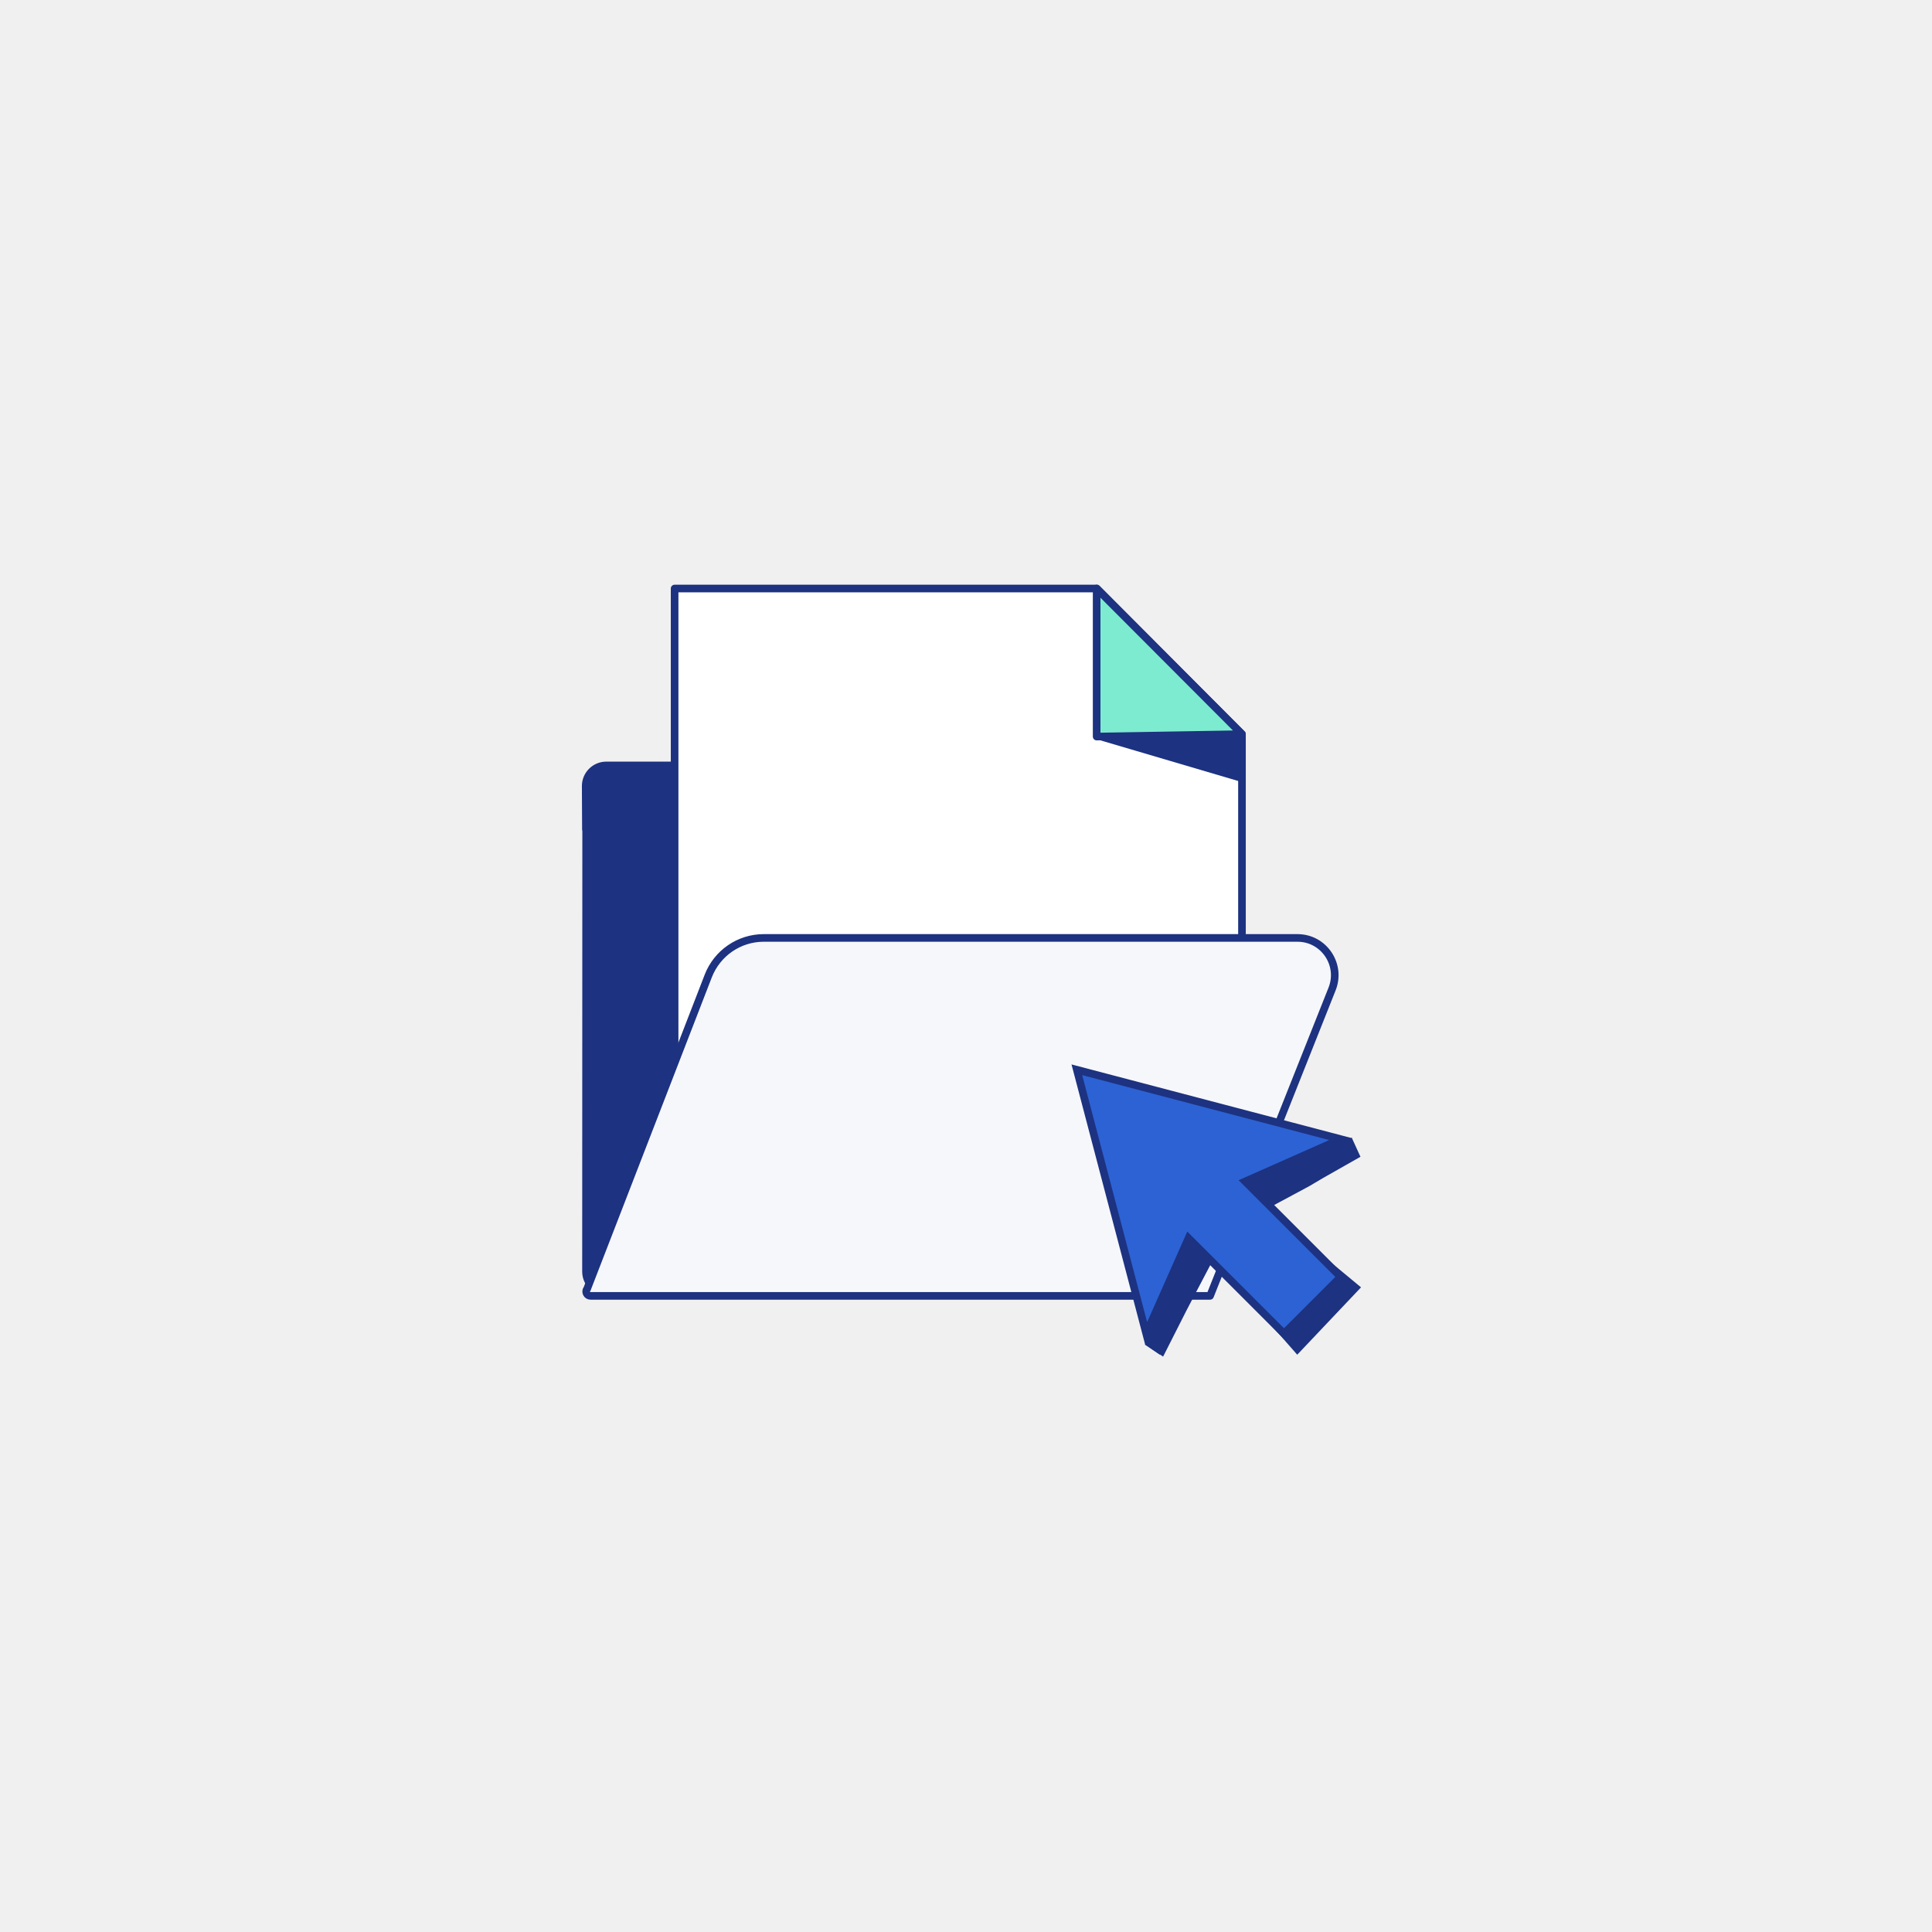
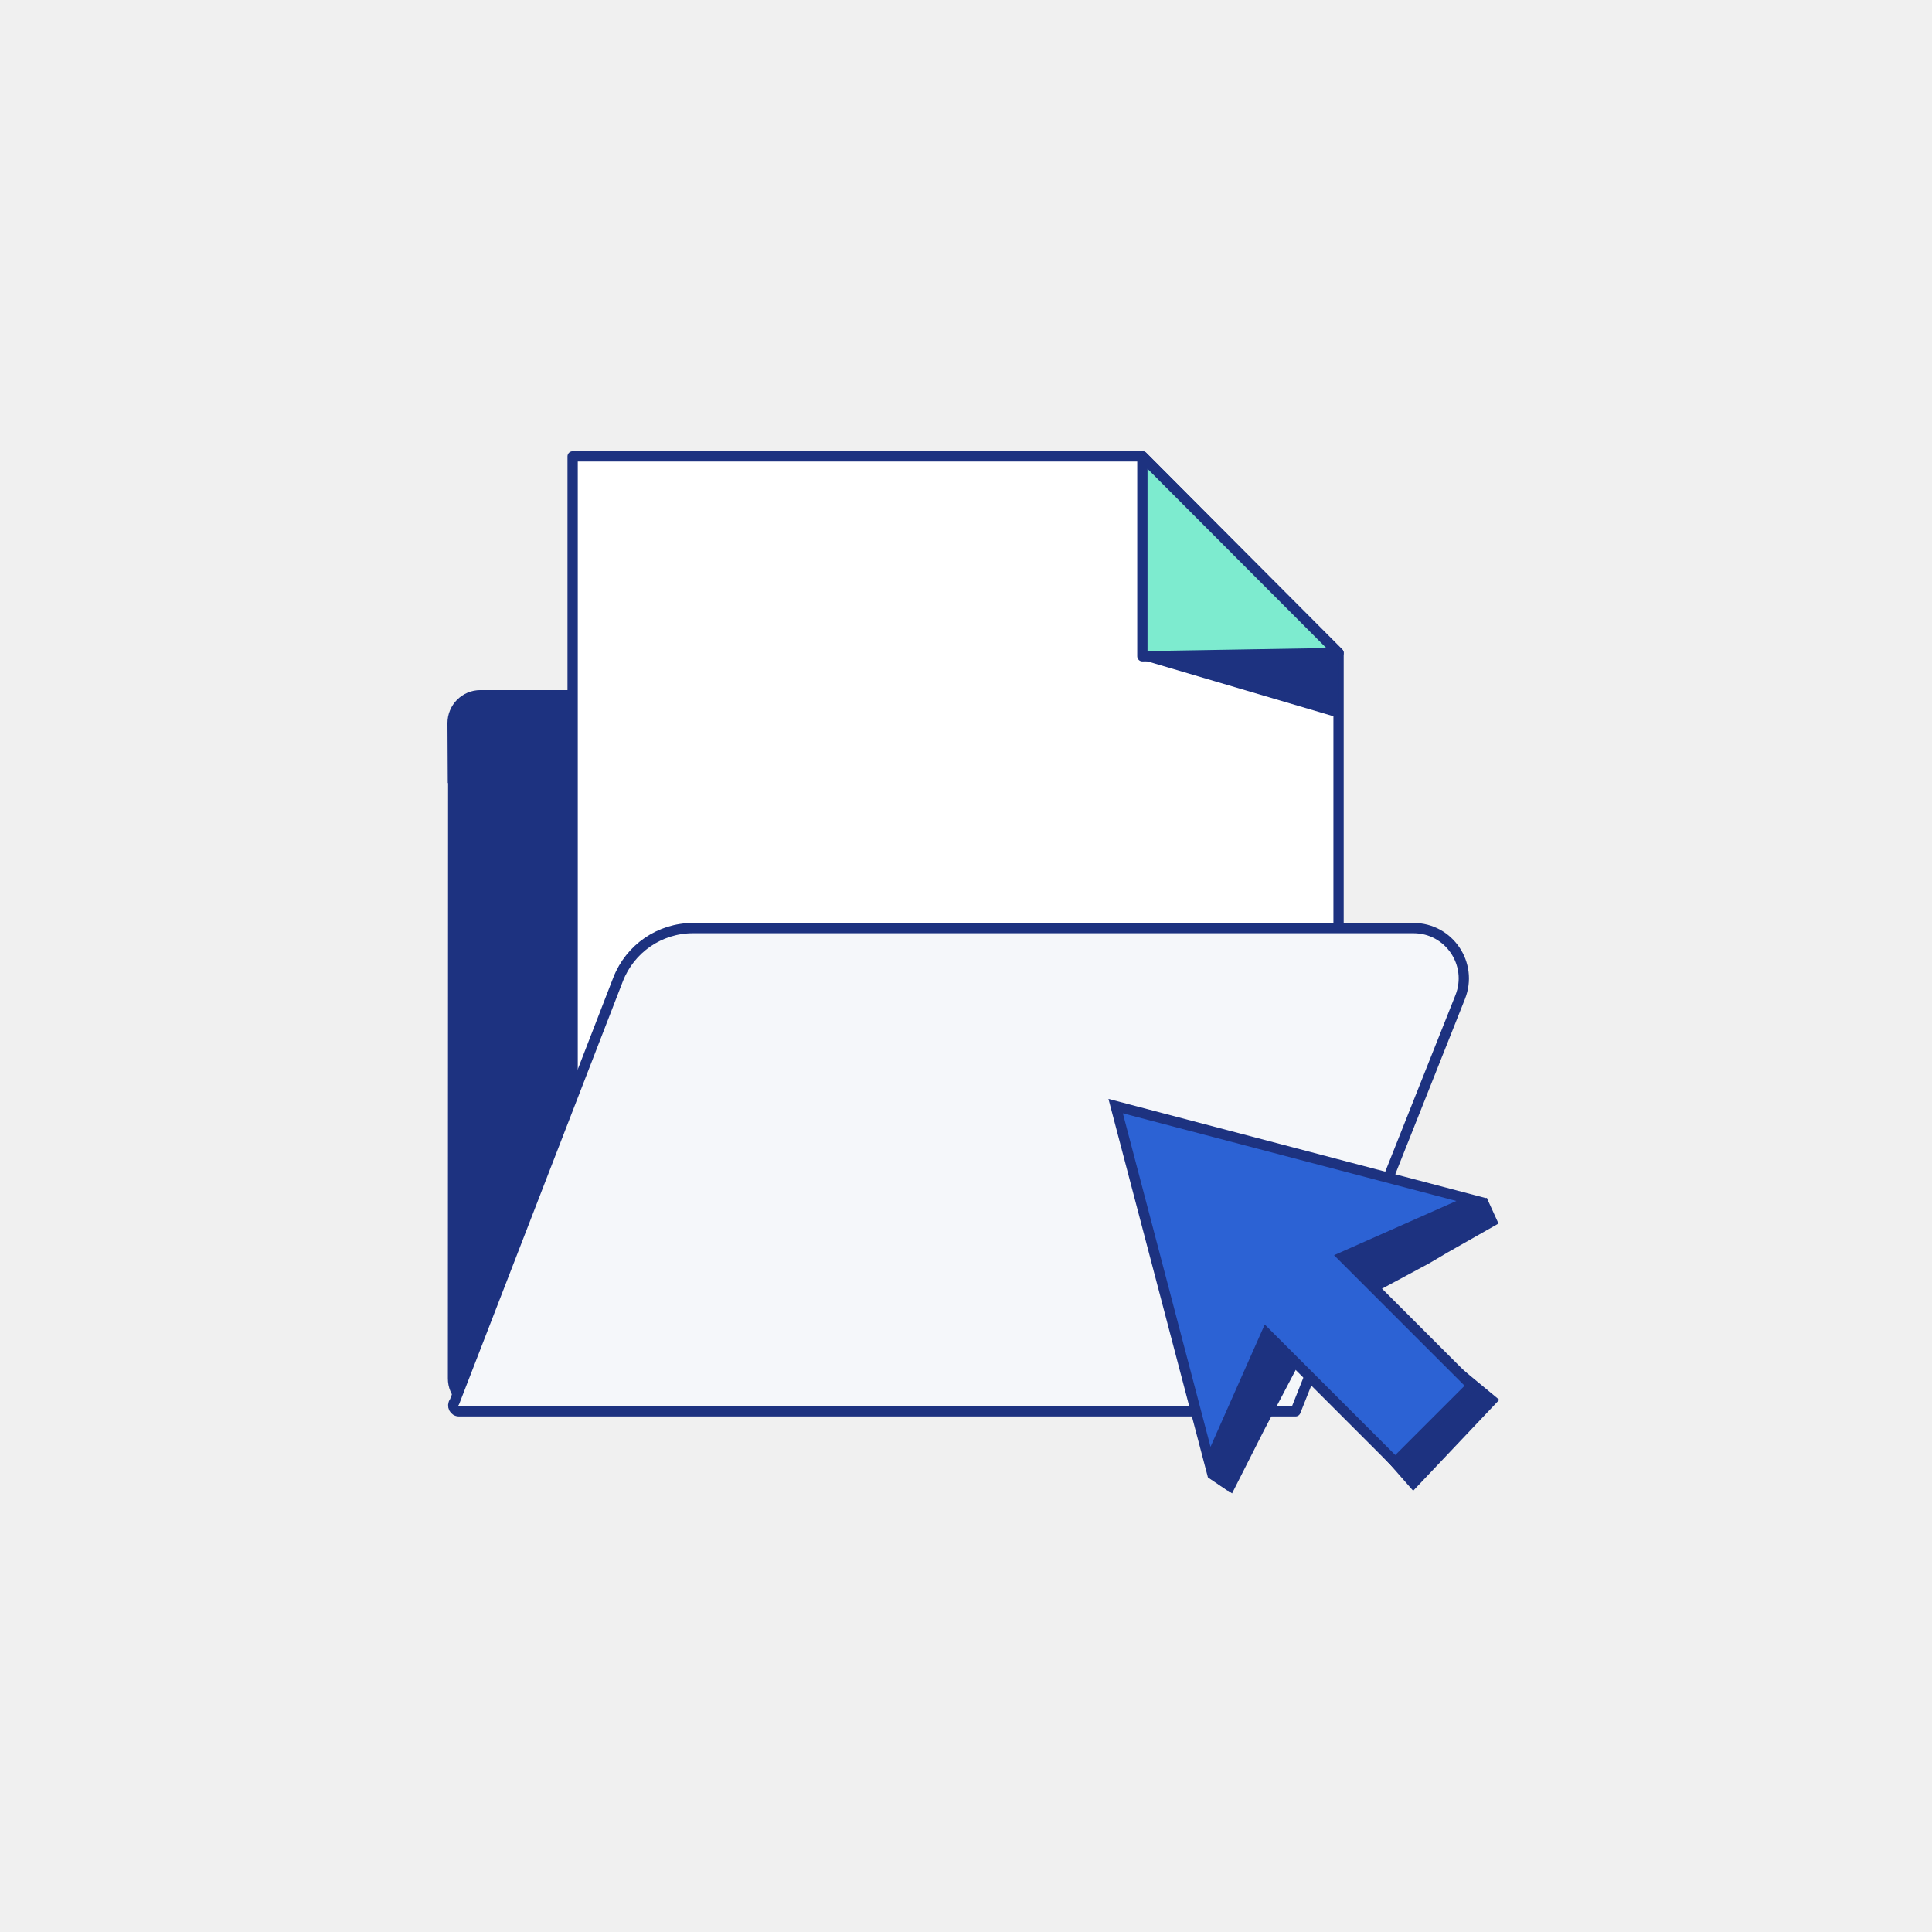
<svg xmlns="http://www.w3.org/2000/svg" width="345" height="345" viewBox="0 0 345 345" fill="none">
-   <path d="M217.661 147.137L217.621 227.068C217.621 229.461 215.677 231.418 213.271 231.418H108.313C105.921 231.418 103.963 229.475 103.963 227.068L103.99 148.293H103.95L103.909 140.367C103.909 137.961 105.853 136.004 108.259 136.004H139.824C141.863 136.004 143.63 137.418 144.065 139.402C144.5 141.387 146.267 142.801 148.306 142.801H213.311C215.704 142.801 217.661 144.745 217.661 147.151V147.137Z" fill="#1D3280" />
-   <path d="M221.78 131.097L195.871 105.092H120.466V212.537H221.78V131.097Z" fill="white" stroke="#1D3280" stroke-width="1.359" stroke-linecap="round" stroke-linejoin="round" />
-   <path d="M195.83 105.092V131.532L221.78 131.097L195.83 105.092Z" fill="#7DEBCF" stroke="#1D3280" stroke-width="1.359" stroke-linejoin="round" />
-   <path d="M195.83 132.008L221.78 139.661V131.532L195.83 132.008Z" fill="#1D3280" />
-   <path d="M104.833 230.182L126.475 174.284C128.065 170.192 131.994 167.487 136.384 167.487H231.69C236.394 167.487 239.602 172.232 237.875 176.595L216.085 231.405H105.445C104.806 231.405 104.453 230.685 104.82 230.168H104.833V230.182Z" fill="#F5F7FA" stroke="#1D3280" stroke-width="1.359" stroke-linecap="round" stroke-linejoin="round" />
-   <path d="M233.444 211.231L235.931 209.763L242.062 206.283L241.355 203.252L232.479 206.256L195.531 195.503L205.4 233.647L204.516 240.159L207.113 241.912L211.3 233.634L216.193 224.309L231.649 241.912L243.041 229.882L225.6 215.445L233.444 211.231Z" fill="#1D3280" />
-   <path d="M204.856 239.507L207.439 241.26L211.3 233.634L216.193 224.309L229.284 238.147L239.411 228.02L225.6 215.446L233.444 211.232L235.931 209.764L242.062 206.284L240.771 203.456" stroke="#1D3280" stroke-width="1.359" stroke-miterlimit="10" />
-   <path d="M239.411 203.415L192.295 191.031L204.679 238.147L212.237 221.101L229.284 238.147L239.411 228.02L222.365 210.973L239.411 203.415Z" fill="#2C62D4" stroke="#1D3280" stroke-width="1.359" stroke-miterlimit="10" />
+   <g transform="translate(172.5 172.5) scale(1.35) translate(-172.5 -172.5)">
+     <path d="M217.661 147.137L217.621 227.068C217.621 229.461 215.677 231.418 213.271 231.418H108.313C105.921 231.418 103.963 229.475 103.963 227.068L103.99 148.293H103.95L103.909 140.367C103.909 137.961 105.853 136.004 108.259 136.004H139.824C141.863 136.004 143.63 137.418 144.065 139.402C144.5 141.387 146.267 142.801 148.306 142.801H213.311C215.704 142.801 217.661 144.745 217.661 147.151V147.137Z" fill="#1D3280" />
+     <path d="M221.78 131.097L195.871 105.092H120.466V212.537H221.78V131.097Z" fill="white" stroke="#1D3280" stroke-width="1.359" stroke-linecap="round" stroke-linejoin="round" />
+     <path d="M195.83 105.092V131.532L221.78 131.097L195.83 105.092Z" fill="#7DEBCF" stroke="#1D3280" stroke-width="1.359" stroke-linejoin="round" />
+     <path d="M195.83 132.008L221.78 139.661V131.532L195.83 132.008Z" fill="#1D3280" />
+     <path d="M104.833 230.182L126.475 174.284C128.065 170.192 131.994 167.487 136.384 167.487H231.69C236.394 167.487 239.602 172.232 237.875 176.595L216.085 231.405H105.445C104.806 231.405 104.453 230.685 104.82 230.168H104.833V230.182Z" fill="#F5F7FA" stroke="#1D3280" stroke-width="1.359" stroke-linecap="round" stroke-linejoin="round" />
+     <path d="M233.444 211.231L235.931 209.763L242.062 206.283L241.355 203.252L232.479 206.256L195.531 195.503L205.4 233.647L204.516 240.159L207.113 241.912L211.3 233.634L216.193 224.309L231.649 241.912L243.041 229.882L225.6 215.445L233.444 211.231Z" fill="#1D3280" />
+     <path d="M204.856 239.507L207.439 241.26L211.3 233.634L216.193 224.309L229.284 238.147L239.411 228.02L225.6 215.446L233.444 211.232L235.931 209.764L242.062 206.284L240.771 203.456" stroke="#1D3280" stroke-width="1.359" stroke-miterlimit="10" />
+     <path d="M239.411 203.415L192.295 191.031L204.679 238.147L212.237 221.101L229.284 238.147L239.411 228.02L222.365 210.973L239.411 203.415Z" fill="#2C62D4" stroke="#1D3280" stroke-width="1.359" stroke-miterlimit="10" />
+   </g>
</svg>
